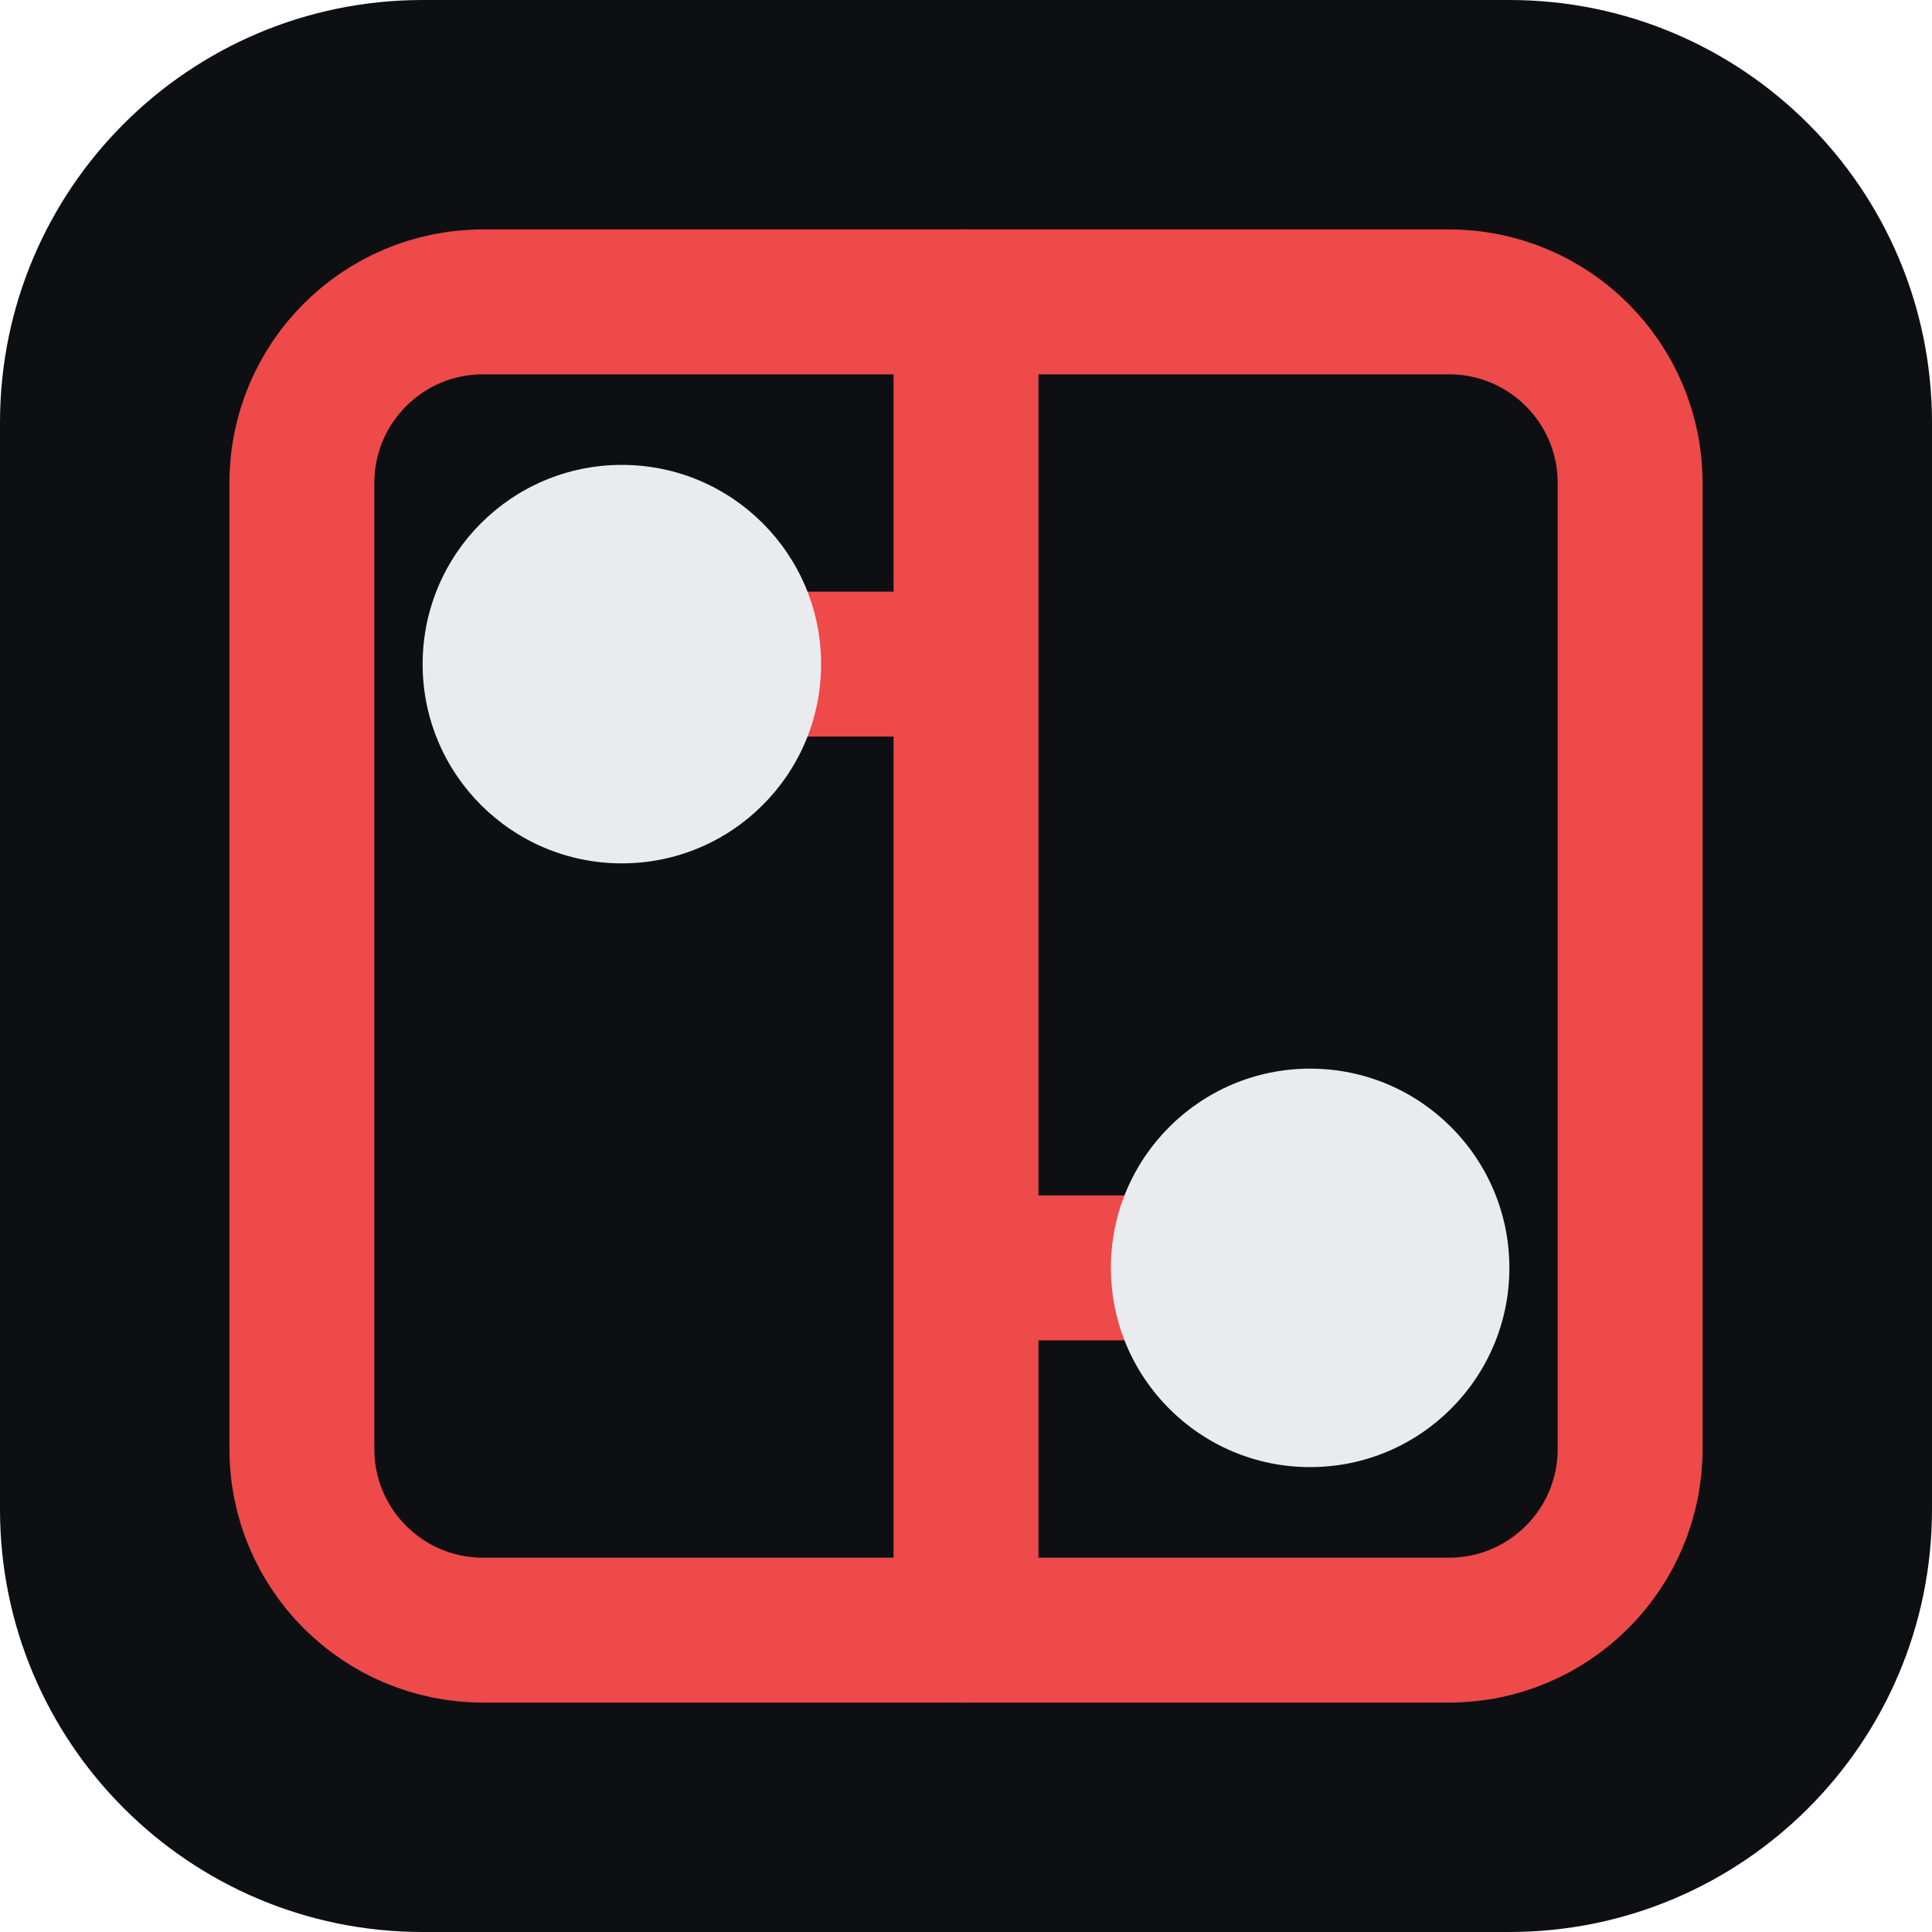
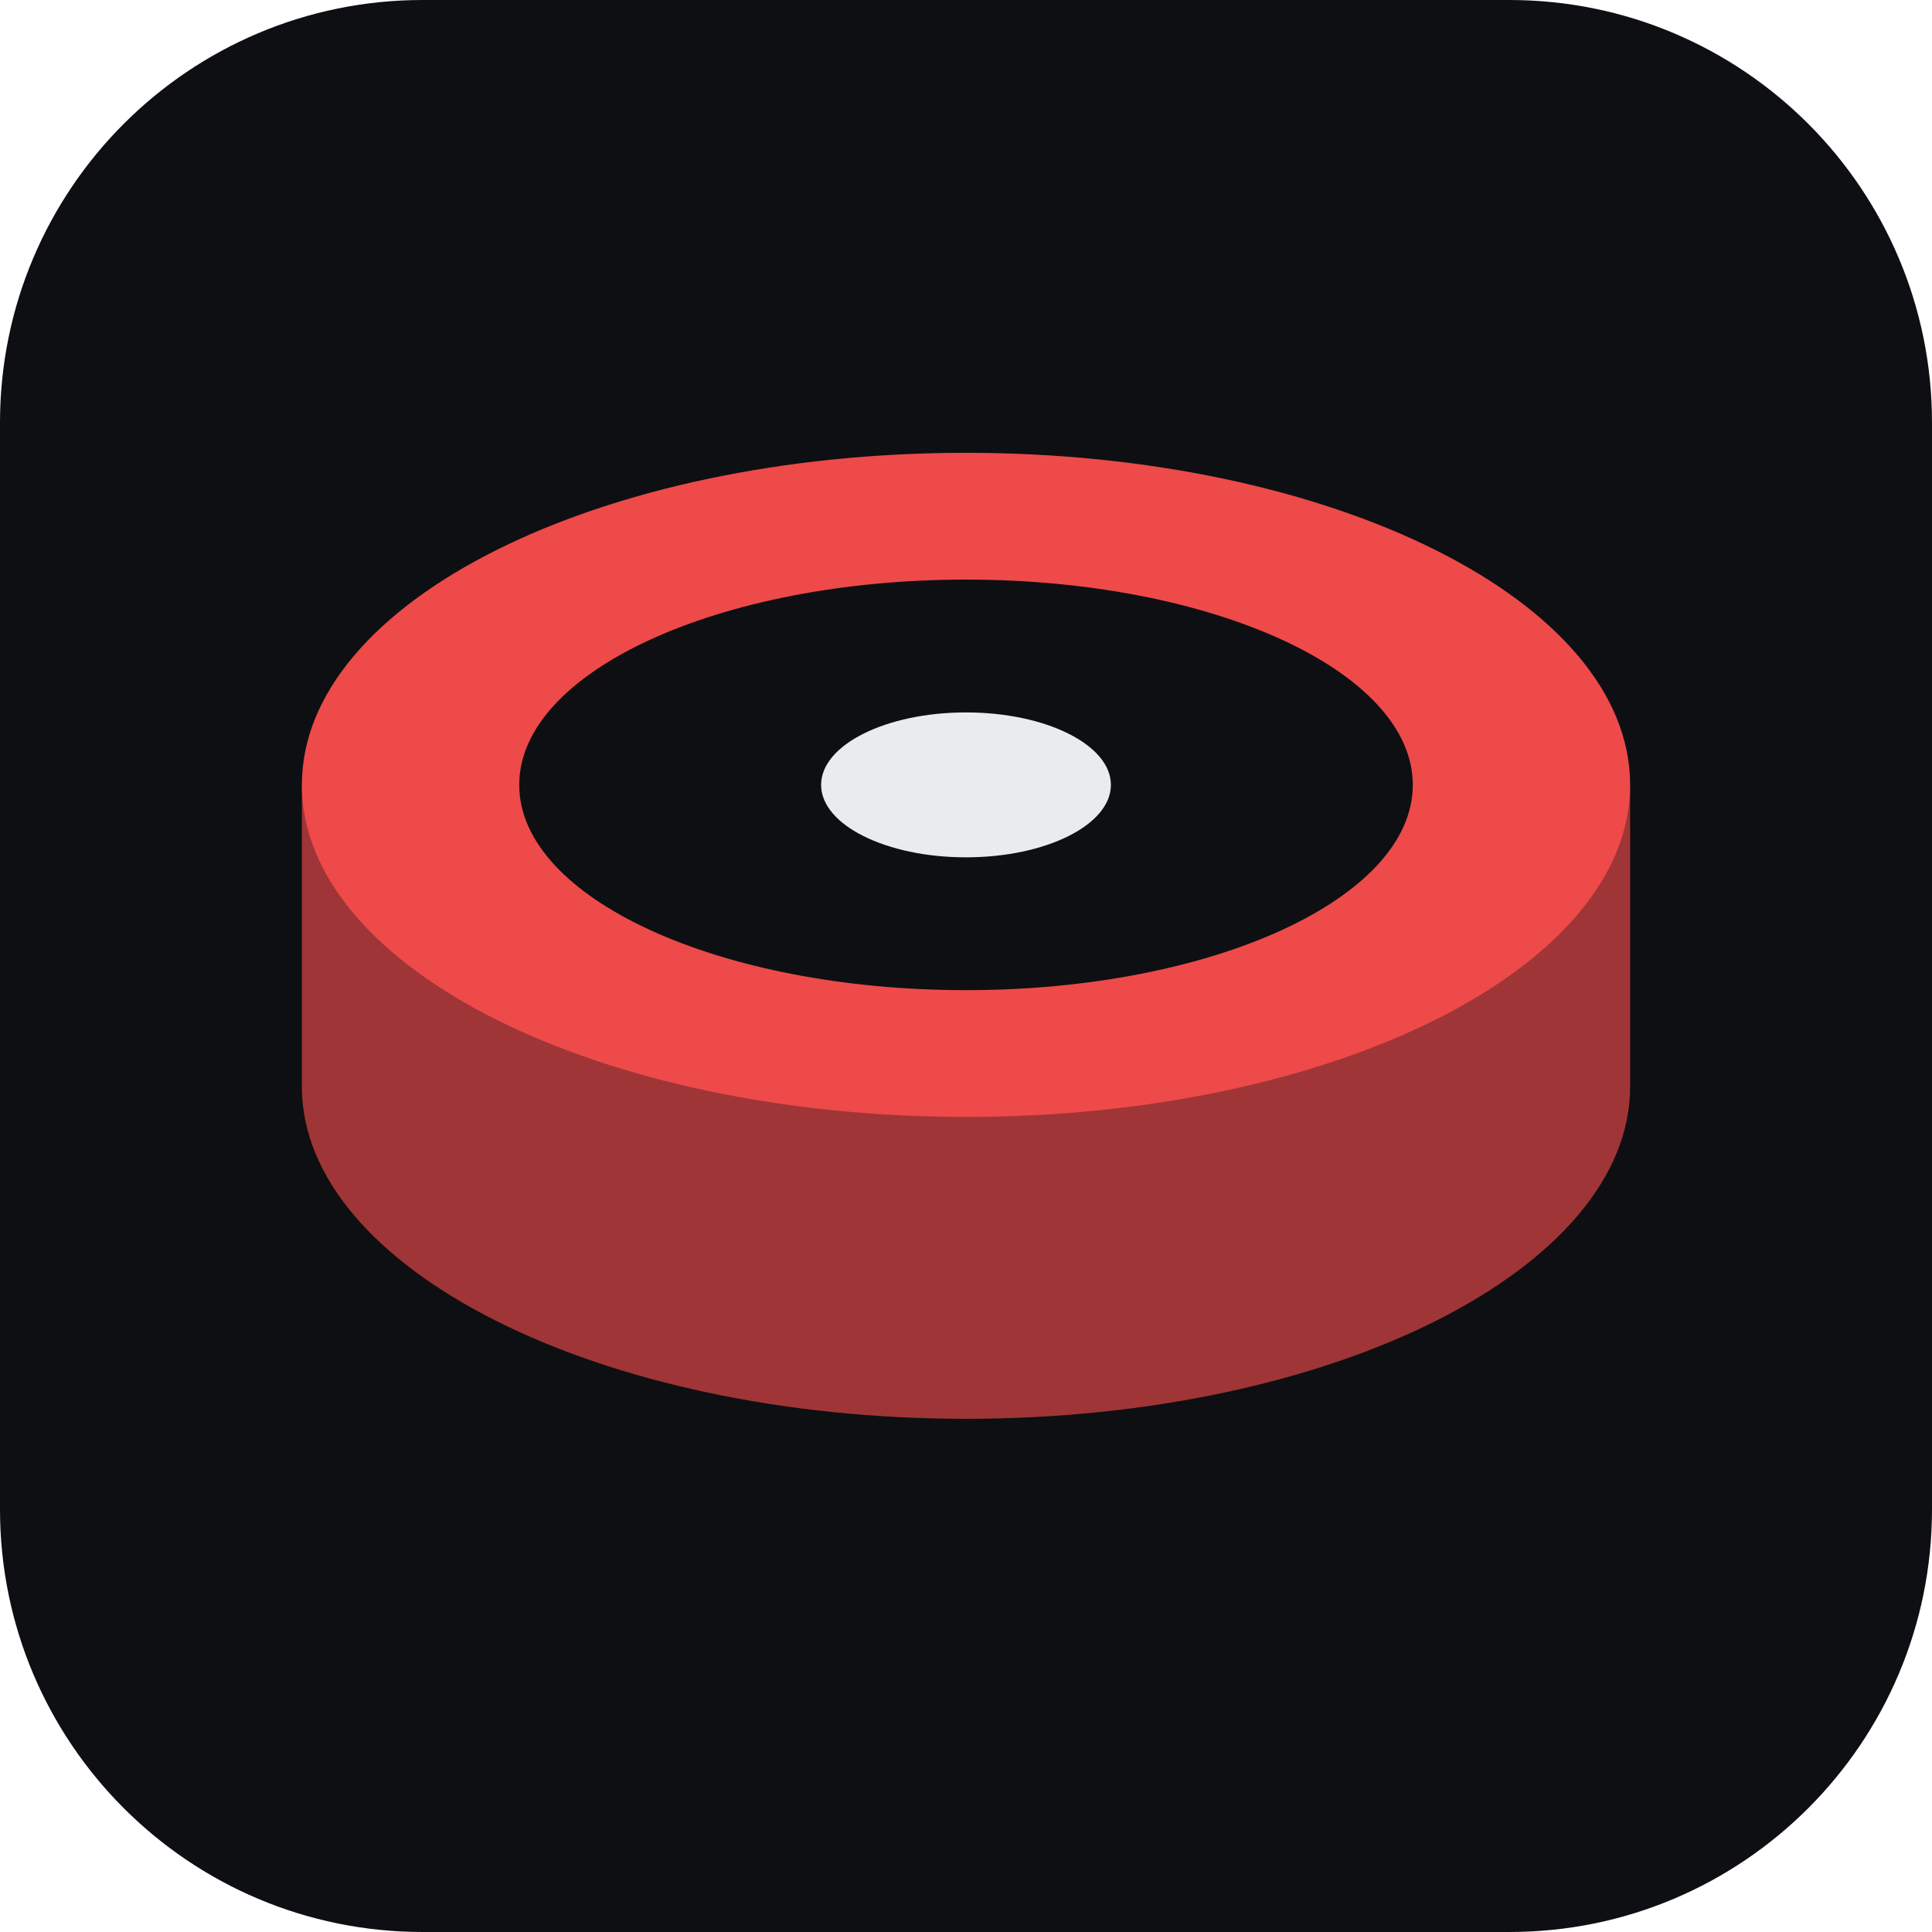
<svg xmlns="http://www.w3.org/2000/svg" viewBox="0 0 32 32">
  <rect width="32" height="32" rx="7" fill="#0e0f12" />
-   <g fill="none" stroke="#ed4a49" stroke-width="2.4" stroke-linecap="round">
-     <rect x="5" y="5" width="22" height="22" rx="3" />
-     <path d="M16 5v22M12 11h4M16 21h4" />
-   </g>
-   <circle cx="10.3" cy="11" r="3.3" fill="#e9ebef" />
-   <circle cx="21.7" cy="21" r="3.3" fill="#e9ebef" />
+   <ellipse cx="16" cy="13" rx="11" ry="5.5" fill="#ed4a49" />
+   <path d="M5 13v5c0 3 4.9 5.5 11 5.5s11-2.5 11-5.5v-5" fill="#ed4a49" opacity="0.65" />
+   <ellipse cx="16" cy="13" rx="7.4" ry="3.4" fill="#0e0f12" />
+   <ellipse cx="16" cy="13" rx="2.4" ry="1.2" fill="#e9ebef" />
</svg>
